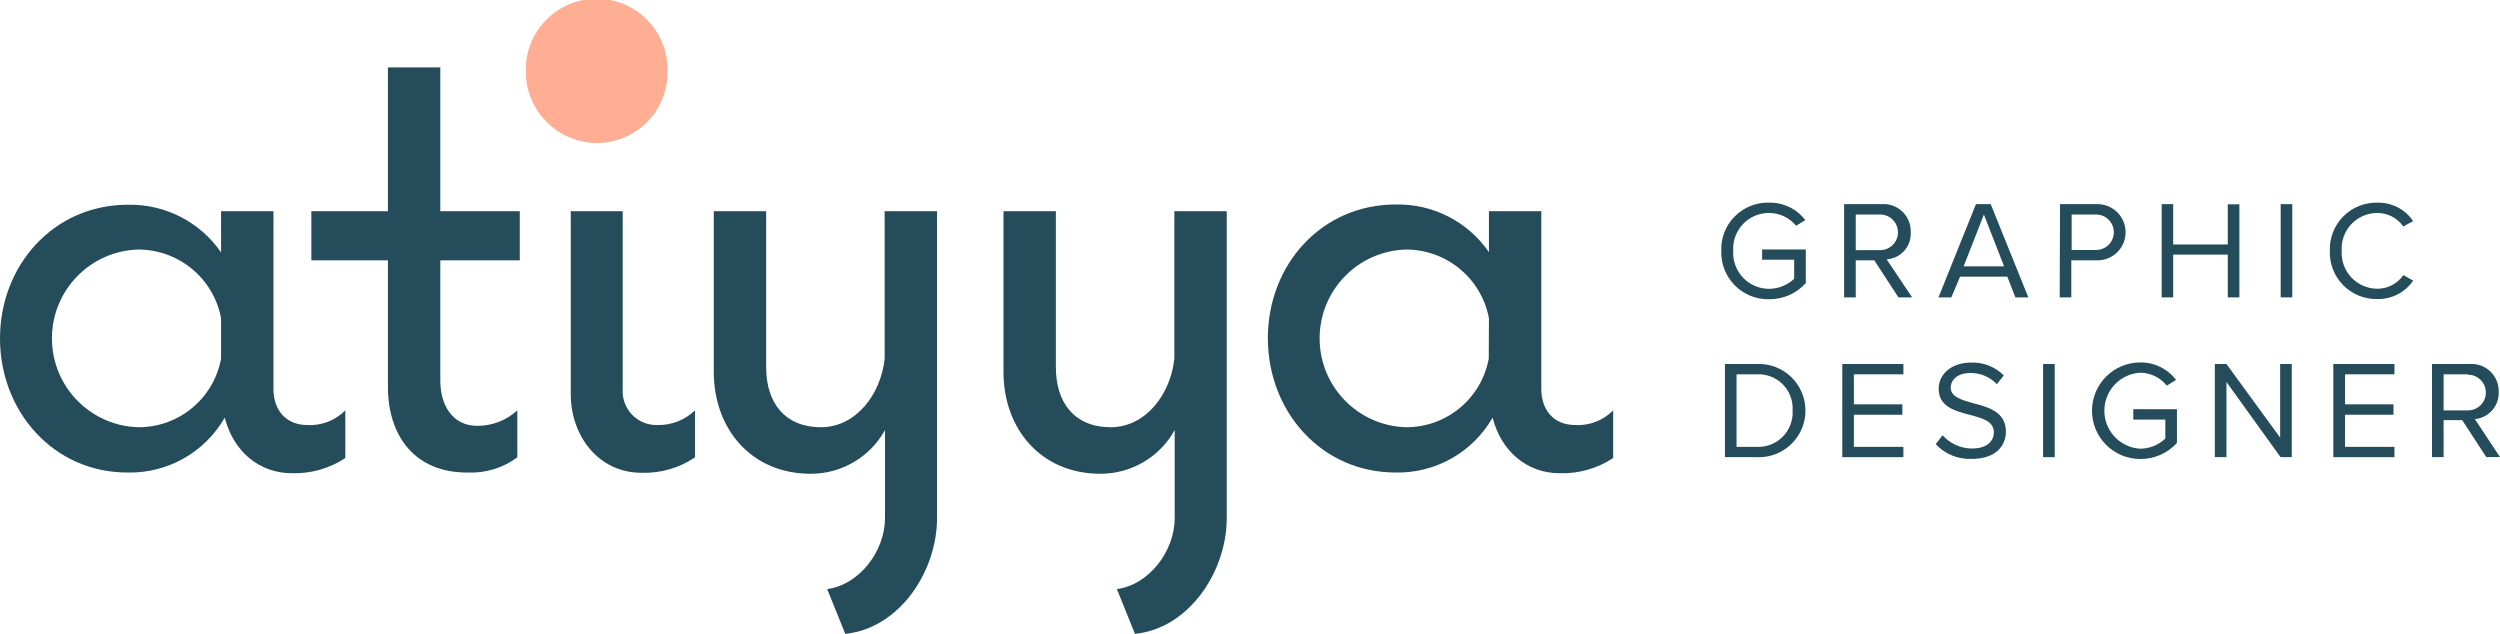
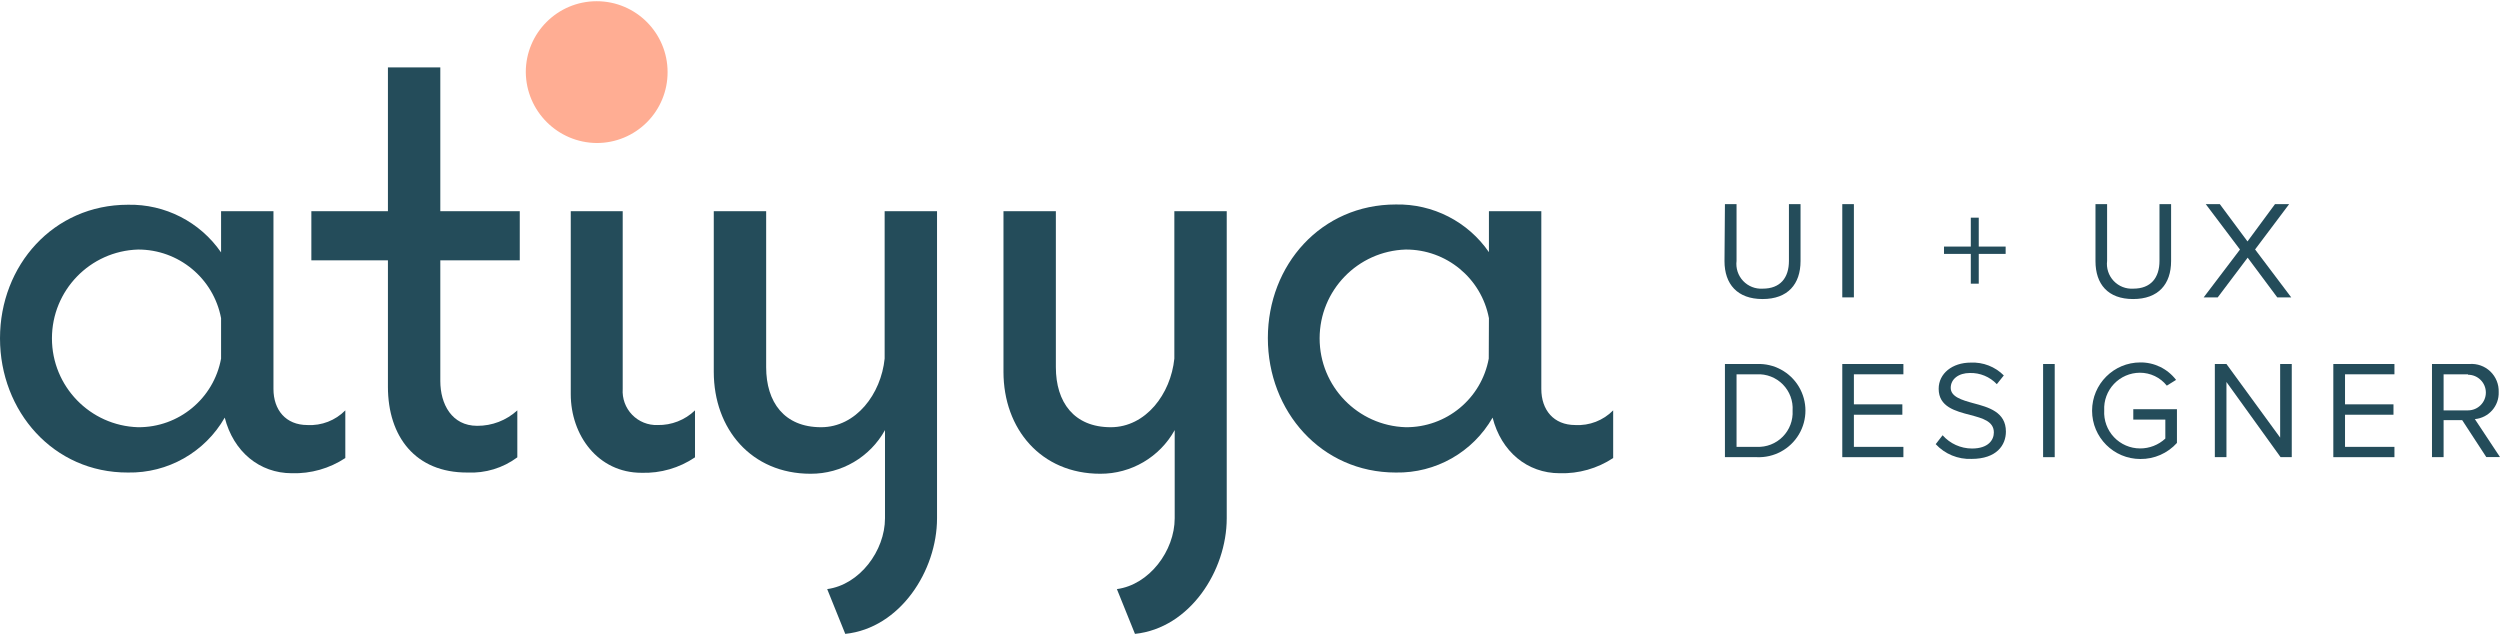
<svg xmlns="http://www.w3.org/2000/svg" viewBox="0 0 286.33 72.6">
  <defs>
    <style>.cls-1{fill:#244c5a;}.cls-2{fill:#ffad93;}</style>
  </defs>
  <g id="Layer_2" data-name="Layer 2">
    <g id="content">
-       <path class="cls-1" d="M39.55,47v5.46a10.56,10.56,0,0,1-6.12,1.74c-3.72,0-6.7-2.48-7.69-6.37a12.5,12.5,0,0,1-11.09,6.29C6.12,54.15,0,47.11,0,38.76S6.12,23.45,14.65,23.45a12.63,12.63,0,0,1,10.67,5.46V24.19h6V44.55c0,2.4,1.41,4.13,3.89,4.13A5.65,5.65,0,0,0,39.55,47ZM25.32,36.44a9.66,9.66,0,0,0-9.51-7.86,10.18,10.18,0,0,0,0,20.35,9.59,9.59,0,0,0,9.51-7.86Z" />
+       <path class="cls-1" d="M39.55,47v5.46a10.56,10.56,0,0,1-6.12,1.74c-3.72,0-6.7-2.48-7.69-6.37a12.5,12.5,0,0,1-11.09,6.29C6.12,54.15,0,47.11,0,38.75s6.12-15.3,14.65-15.3a12.63,12.63,0,0,1,10.67,5.46V24.19h6V44.55c0,2.4,1.41,4.13,3.89,4.13A5.65,5.65,0,0,0,39.55,47ZM25.32,36.44a9.66,9.66,0,0,0-9.51-7.86,10.18,10.18,0,0,0,0,20.35,9.59,9.59,0,0,0,9.51-7.86Z" />
      <path class="cls-1" d="M44.43,44.3V29.82H35.66V24.19h8.77V7.72h6V24.19h9.1v5.63h-9.1V43.64c0,2.65,1.32,5.13,4.22,5.13A6.74,6.74,0,0,0,59.25,47v5.38a8.87,8.87,0,0,1-5.71,1.74C47.58,54.15,44.43,50,44.43,44.3Z" />
      <path class="cls-1" d="M73.48,54.15c-5,0-8.11-4.31-8.11-9V24.19h5.95V44.55a3.87,3.87,0,0,0,4,4.13A6,6,0,0,0,79.6,47v5.38A10.35,10.35,0,0,1,73.48,54.15Z" />
-       <path class="cls-1" d="M107.32,24.19V59.36c0,6-4.22,12.58-10.51,13.24l-2.07-5.13c3.72-.5,6.62-4.39,6.62-8.11V49.26a9.69,9.69,0,0,1-8.52,5c-6.79,0-11.09-5.13-11.09-11.67V24.19h6V42.06c0,4,2.07,6.87,6.29,6.87,4,0,6.87-3.8,7.28-7.86V24.19Z" />
+       <path class="cls-1" d="M107.32,24.19V59.36c0,6-4.22,12.58-10.51,13.24l-2.07-5.13c3.72-.5,6.62-4.39,6.62-8.11V49.26a9.7,9.7,0,0,1-8.52,5c-6.79,0-11.09-5.13-11.09-11.67V24.19h6V42.06c0,4,2.07,6.87,6.29,6.87,4,0,6.87-3.8,7.28-7.86V24.19Z" />
      <path class="cls-1" d="M140.5,24.19V59.36c0,6-4.22,12.58-10.51,13.24l-2.07-5.13c3.72-.5,6.62-4.39,6.62-8.11V49.26a9.7,9.7,0,0,1-8.52,5c-6.79,0-11.09-5.13-11.09-11.67V24.19h6V42.06c0,4,2.07,6.87,6.29,6.87,4,0,6.87-3.8,7.28-7.86V24.19Z" />
-       <path class="cls-1" d="M184.76,47v5.46a10.56,10.56,0,0,1-6.12,1.74c-3.72,0-6.7-2.48-7.69-6.37a12.5,12.5,0,0,1-11.09,6.29c-8.53,0-14.65-7-14.65-15.39s6.12-15.31,14.65-15.31a12.63,12.63,0,0,1,10.67,5.46V24.19h6V44.55c0,2.4,1.41,4.13,3.89,4.13A5.65,5.65,0,0,0,184.76,47ZM170.53,36.44A9.66,9.66,0,0,0,161,28.58a10.18,10.18,0,0,0,0,20.35,9.59,9.59,0,0,0,9.51-7.86Z" />
+       <path class="cls-1" d="M184.76,47v5.46a10.56,10.56,0,0,1-6.12,1.74c-3.72,0-6.7-2.48-7.69-6.37a12.5,12.5,0,0,1-11.09,6.29c-8.53,0-14.65-7-14.65-15.4s6.12-15.3,14.65-15.3a12.63,12.63,0,0,1,10.67,5.46V24.19h6V44.55c0,2.4,1.41,4.13,3.89,4.13A5.65,5.65,0,0,0,184.76,47ZM170.53,36.44A9.66,9.66,0,0,0,161,28.58a10.18,10.18,0,0,0,0,20.35,9.59,9.59,0,0,0,9.51-7.86Z" />
      <path class="cls-1" d="M197.56,41.69h3.65a5.34,5.34,0,1,1,0,10.67h-3.65Zm3.65,9.49a3.93,3.93,0,0,0,4.1-4.15,3.91,3.91,0,0,0-4.1-4.16h-2.32v8.31Z" />
      <path class="cls-1" d="M211,41.69h7v1.18h-5.67v3.44h5.55V47.5h-5.55v3.68H218v1.18h-7Z" />
      <path class="cls-1" d="M222.49,49.85a4.51,4.51,0,0,0,3.36,1.52c1.9,0,2.51-1,2.51-1.84,0-1.28-1.29-1.63-2.7-2-1.71-.45-3.62-.93-3.62-3,0-1.76,1.57-3,3.67-3A5,5,0,0,1,229.5,43l-.8,1a4.09,4.09,0,0,0-3.09-1.28c-1.28,0-2.19.69-2.19,1.7s1.23,1.39,2.59,1.76c1.74.46,3.73,1,3.73,3.25,0,1.55-1.06,3.13-3.94,3.13a5.31,5.31,0,0,1-4.1-1.69Z" />
      <path class="cls-1" d="M234,41.69h1.33V52.36H234Z" />
-       <path class="cls-1" d="M245.08,41.51a5.1,5.1,0,0,1,4.15,2l-1.06.66a3.92,3.92,0,0,0-3.09-1.48,4.36,4.36,0,0,0,0,8.7A4.22,4.22,0,0,0,248,50.23V48.06h-3.67V46.87h5v3.86a5.59,5.59,0,0,1-4.2,1.84,5.53,5.53,0,0,1,0-11.06Z" />
+       <path class="cls-1" d="M245.08,41.51a5.1,5.1,0,0,1,4.15,2l-1.06.66a3.92,3.92,0,0,0-3.09-1.48A4.1,4.1,0,0,0,241,47a4.12,4.12,0,0,0,4.11,4.36A4.22,4.22,0,0,0,248,50.23V48.06h-3.67V46.87h5v3.86a5.56,5.56,0,0,1-4.19,1.84,5.53,5.53,0,0,1,0-11.06Z" />
      <path class="cls-1" d="M255,43.75v8.61h-1.33V41.69H255l6.15,8.43V41.69h1.33V52.36h-1.28Z" />
      <path class="cls-1" d="M267.24,41.69h7v1.18h-5.66v3.44h5.55V47.5h-5.55v3.68h5.66v1.18h-7Z" />
      <path class="cls-1" d="M282,48.12h-2.13v4.24h-1.33V41.69h4.29a3.11,3.11,0,0,1,3.35,3.21A3,3,0,0,1,283.45,48l2.88,4.35h-1.57Zm.67-5.25h-2.8V47h2.8a2,2,0,1,0,0-4.08Z" />
-       <path class="cls-1" d="M202.62,23.21a5.1,5.1,0,0,1,4.15,2l-1.06.65a4,4,0,0,0-3.09-1.47,4.09,4.09,0,0,0-4.11,4.34,4.11,4.11,0,0,0,4.11,4.35,4.22,4.22,0,0,0,2.87-1.15V29.75h-3.67V28.57h5v3.85a5.54,5.54,0,0,1-4.19,1.85,5.36,5.36,0,0,1-5.49-5.54A5.33,5.33,0,0,1,202.62,23.21Z" />
-       <path class="cls-1" d="M214.67,29.82h-2.13v4.24h-1.33V23.38h4.29a3.11,3.11,0,0,1,3.34,3.22,2.94,2.94,0,0,1-2.76,3.1L219,34.06h-1.57Zm.67-5.25h-2.8v4.08h2.8a2,2,0,1,0,0-4.08Z" />
-       <path class="cls-1" d="M229.9,31.69h-5.41l-1,2.37h-1.47l4.29-10.68H228l4.31,10.68h-1.48Zm-5-1.19h4.63l-2.31-5.93Z" />
-       <path class="cls-1" d="M235.94,23.38h4.29a3.22,3.22,0,1,1,0,6.44h-3v4.24h-1.33Zm4.13,1.19h-2.8v4.06h2.8a2,2,0,1,0,0-4.06Z" />
-       <path class="cls-1" d="M255.15,29.16H248.9v4.9h-1.32V23.38h1.32V28h6.25v-4.6h1.33V34.06h-1.33Z" />
-       <path class="cls-1" d="M261.21,23.38h1.33V34.06h-1.33Z" />
-       <path class="cls-1" d="M266.84,28.73a5.33,5.33,0,0,1,5.44-5.52,4.8,4.8,0,0,1,4.1,2.11l-1.12.62a3.64,3.64,0,0,0-3-1.55,4.08,4.08,0,0,0-4.06,4.34,4.1,4.1,0,0,0,4.06,4.34,3.6,3.6,0,0,0,3-1.56l1.13.63a4.85,4.85,0,0,1-4.11,2.11A5.33,5.33,0,0,1,266.84,28.73Z" />
-       <path class="cls-2" d="M60.22,8.26a8.12,8.12,0,1,1,16.23,0,8.09,8.09,0,0,1-8.11,8.12A8.19,8.19,0,0,1,60.22,8.26Z" />
+       <path class="cls-1" d="M197.56,23.38h1.33v6.5a2.84,2.84,0,0,0,3,3.18c2,0,3-1.23,3-3.18v-6.5h1.33v6.51c0,2.66-1.46,4.36-4.35,4.36s-4.36-1.71-4.36-4.34Z" />
+       <path class="cls-1" d="M211,23.38h1.33V34.06H211Z" />
+       <path class="cls-1" d="M226.63,32.49h-.91V29.08h-3.07v-.84h3.07V24.93h.91v3.31h3.08v.84h-3.08Z" />
+       <path class="cls-1" d="M240,23.38h1.33v6.5a2.84,2.84,0,0,0,3,3.18c2,0,3-1.23,3-3.18v-6.5h1.33v6.51c0,2.66-1.46,4.36-4.35,4.36S240,32.54,240,29.91Z" />
+       <path class="cls-1" d="M257.43,29.51,254,34.06h-1.61l4.16-5.48-3.92-5.2h1.61l3.17,4.27,3.15-4.27h1.62l-3.9,5.19,4.14,5.49h-1.6Z" />
+       <path class="cls-2" d="M60.22,8.26a8.12,8.12,0,1,1,16.24,0,8.1,8.1,0,0,1-8.12,8.12A8.19,8.19,0,0,1,60.22,8.26Z" />
    </g>
  </g>
</svg>
